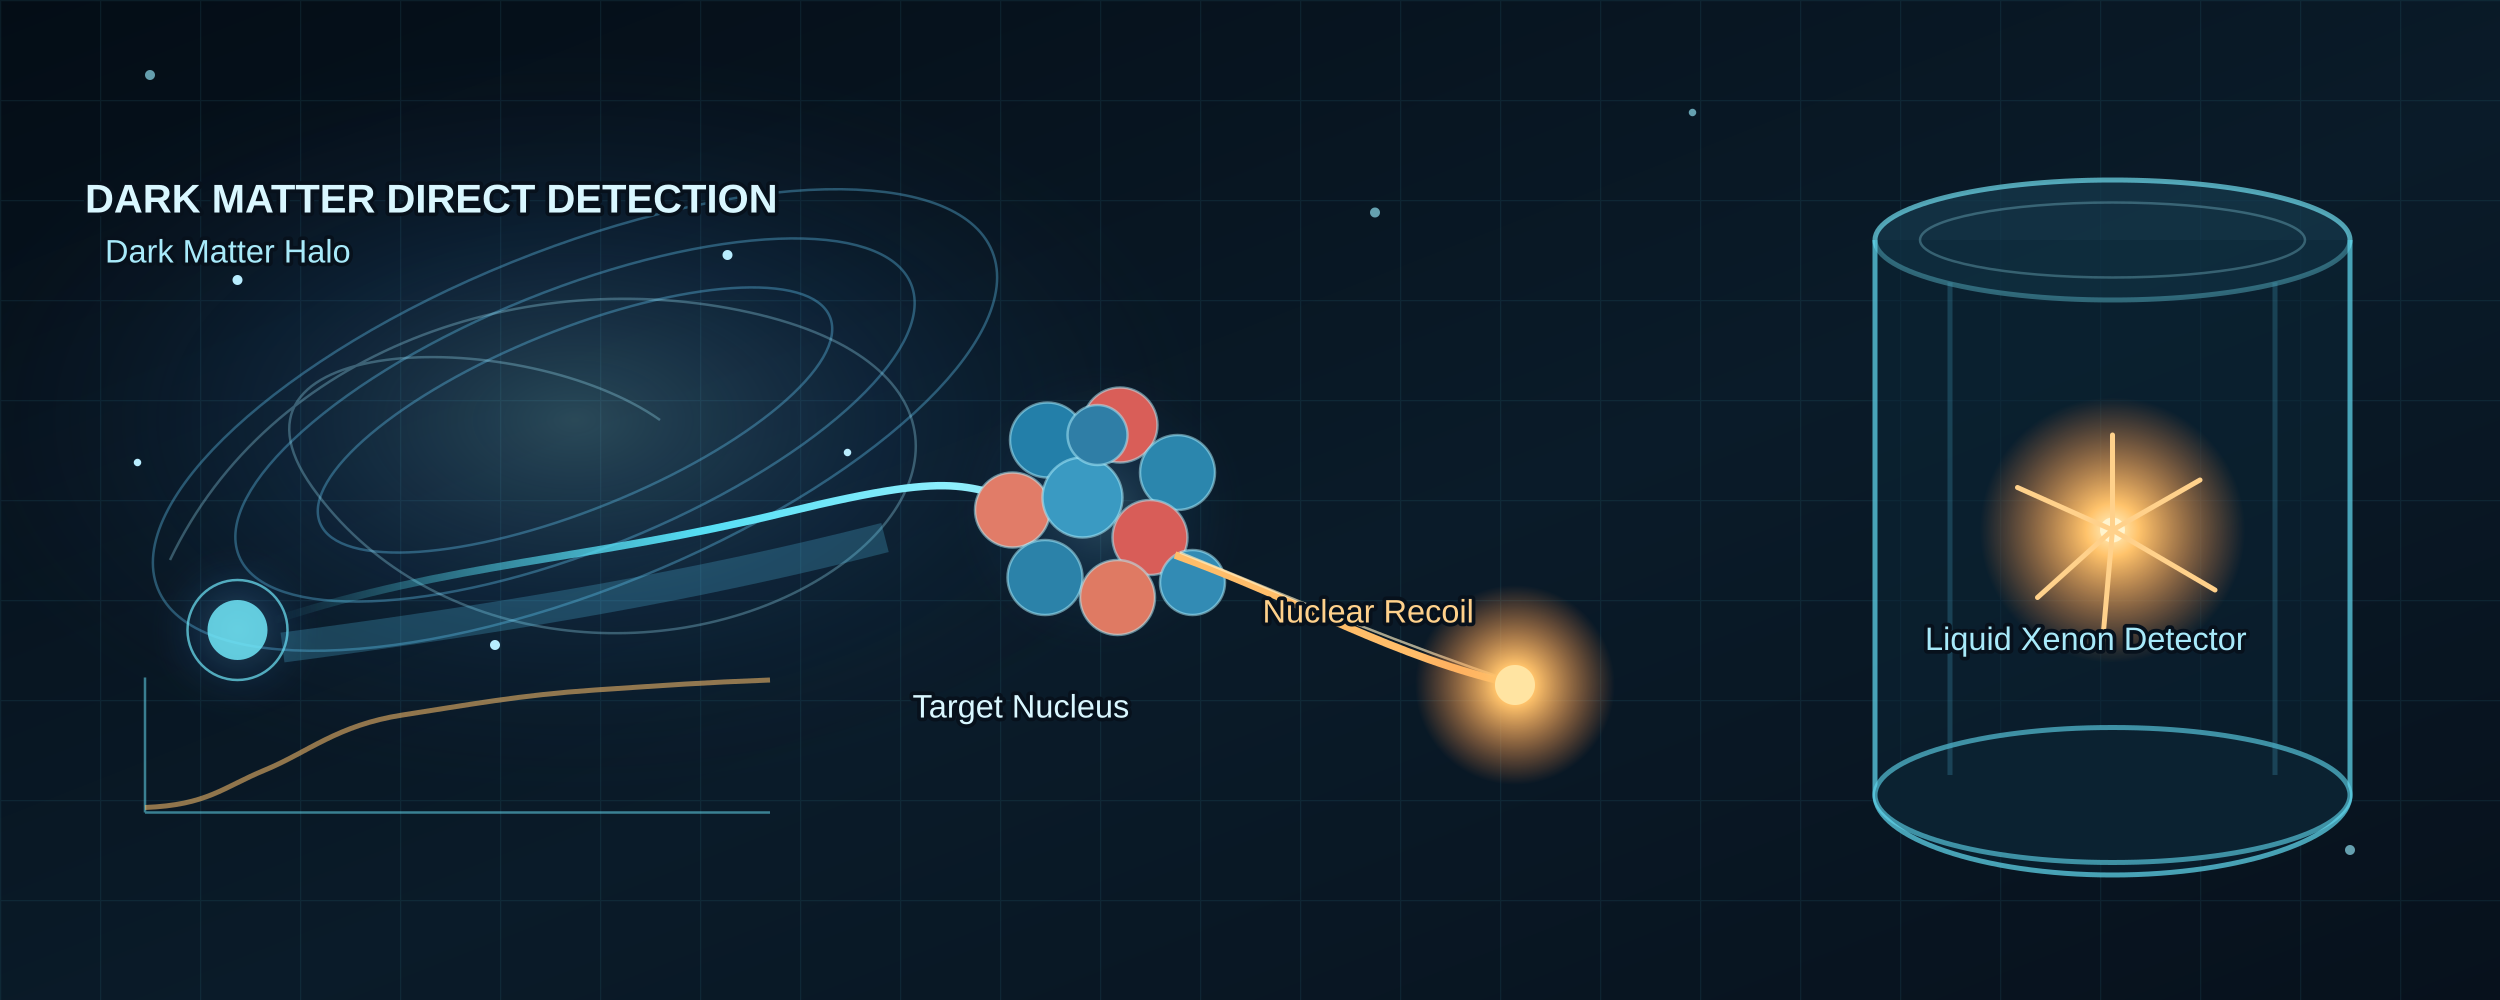
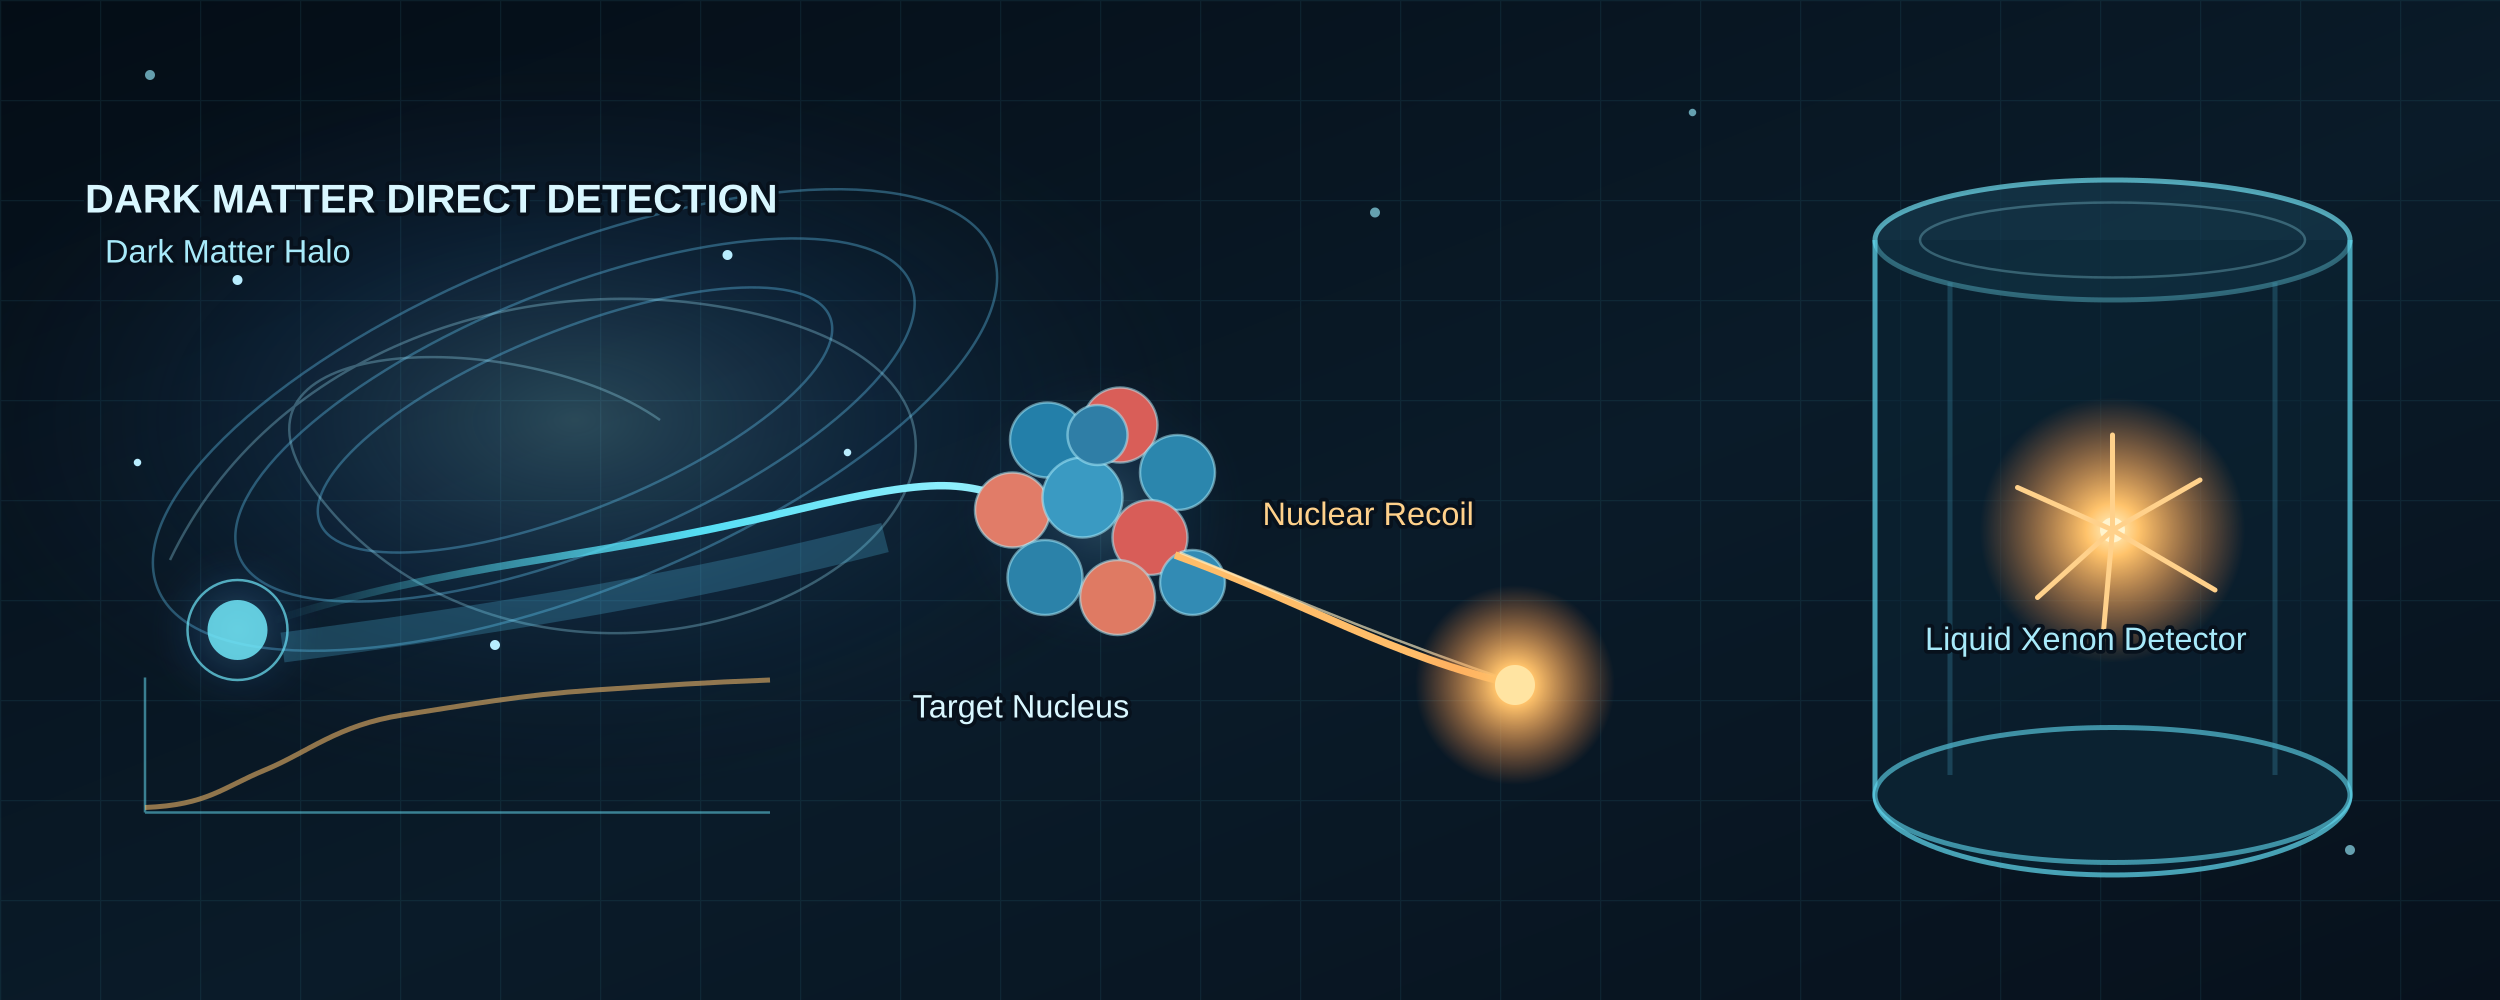
<svg xmlns="http://www.w3.org/2000/svg" viewBox="0 0 1000 400" role="img" aria-labelledby="title desc">
  <defs>
    <linearGradient id="bg" x2="1" y2="1">
      <stop stop-color="#040d16" />
      <stop offset=".55" stop-color="#0a1b29" />
      <stop offset="1" stop-color="#07111c" />
    </linearGradient>
    <radialGradient id="halo">
      <stop stop-color="#8bdcf4" stop-opacity=".26" />
      <stop offset=".48" stop-color="#3b83d0" stop-opacity=".12" />
      <stop offset="1" stop-color="#15314b" stop-opacity="0" />
    </radialGradient>
    <radialGradient id="nucleon">
      <stop stop-color="#d7fbff" />
      <stop offset=".38" stop-color="#51d4eb" />
      <stop offset="1" stop-color="#165077" />
    </radialGradient>
    <radialGradient id="amber">
      <stop stop-color="#fff1c4" />
      <stop offset=".2" stop-color="#ffc36b" />
      <stop offset="1" stop-color="#ff8b43" stop-opacity="0" />
    </radialGradient>
    <linearGradient id="track">
      <stop stop-color="#56dff5" stop-opacity="0" />
      <stop offset=".55" stop-color="#56dff5" />
      <stop offset="1" stop-color="#a4f5ff" />
    </linearGradient>
    <pattern id="grid" width="40" height="40" patternUnits="userSpaceOnUse">
      <path d="M40 0H0V40" fill="none" stroke="#58bdd7" stroke-opacity=".09" />
    </pattern>
  </defs>
  <style>@media (max-width: 600px) { text { display: none; } }</style>
  <rect width="1000" height="400" fill="url(#bg)" />
  <rect width="1000" height="400" fill="url(#grid)" />
  <ellipse cx="230" cy="168" rx="255" ry="150" fill="url(#halo)" />
  <g fill="none" stroke="#62c7f1" stroke-opacity=".36">
    <ellipse cx="230" cy="168" rx="180" ry="68" transform="rotate(-22 230 168)" />
    <ellipse cx="230" cy="168" rx="145" ry="52" transform="rotate(-22 230 168)" />
    <ellipse cx="230" cy="168" rx="110" ry="36" transform="rotate(-22 230 168)" />
    <path d="M68 224C108 140 210 105 300 125S380 205 320 236 170 258 125 195 210 130 264 168" stroke="#a2eaff" stroke-opacity=".3" />
  </g>
  <g fill="#b8edff">
    <circle cx="95" cy="112" r="2" />
    <circle cx="158" cy="83" r="1.5" />
    <circle cx="291" cy="102" r="2" />
    <circle cx="339" cy="181" r="1.5" />
    <circle cx="198" cy="258" r="2" />
    <circle cx="55" cy="185" r="1.5" />
  </g>
  <circle cx="95" cy="252" r="35" fill="url(#halo)" />
  <circle cx="95" cy="252" r="12" fill="#70e6f8" fill-opacity=".85" />
  <circle cx="95" cy="252" r="20" fill="none" stroke="#70e6f8" stroke-opacity=".7" />
  <path d="M110 248C180 225 236 224 314 205S383 197 421 202" fill="none" stroke="url(#track)" stroke-width="3" />
  <path d="M113 259C204 247 280 234 354 215" fill="none" stroke="#54c7ee" stroke-opacity=".24" stroke-width="12" />
  <g transform="translate(440 204)">
    <circle r="59" fill="url(#halo)" />
    <g stroke="#b3f2ff" stroke-opacity=".5" stroke-width="1">
      <circle cx="-21" cy="-28" r="15" fill="#237fa9" />
      <circle cx="8" cy="-34" r="15" fill="#d95e58" />
      <circle cx="31" cy="-15" r="15" fill="#2b86ad" />
      <circle cx="-35" cy="0" r="15" fill="#e17c68" />
      <circle cx="-7" cy="-5" r="16" fill="#3a9ac2" />
      <circle cx="20" cy="11" r="15" fill="#d85d58" />
      <circle cx="-22" cy="27" r="15" fill="#2b82a9" />
      <circle cx="7" cy="35" r="15" fill="#df7a63" />
      <circle cx="37" cy="29" r="13" fill="#328bb4" />
      <circle cx="-1" cy="-30" r="12" fill="#2f7ea6" />
    </g>
  </g>
  <path d="M470 222C520 240 557 263 607 274" fill="none" stroke="#ffbd69" stroke-width="3" />
  <path d="M472 221C528 244 559 257 606 273" fill="none" stroke="#fff0c4" stroke-opacity=".65" stroke-width="1" />
  <circle cx="606" cy="274" r="40" fill="url(#amber)" />
  <circle cx="606" cy="274" r="8" fill="#ffe4a2" />
  <g transform="translate(735 68)">
    <ellipse cx="110" cy="28" rx="95" ry="24" fill="#16394d" fill-opacity=".72" stroke="#70dced" stroke-opacity=".7" stroke-width="2" />
    <path d="M15 28V250C15 267 58 282 110 282S205 267 205 250V28" fill="#0b2737" fill-opacity=".48" stroke="#60d7ed" stroke-opacity=".72" stroke-width="2" />
    <ellipse cx="110" cy="250" rx="95" ry="27" fill="#0b2231" stroke="#60d7ed" stroke-opacity=".62" stroke-width="2" />
    <ellipse cx="110" cy="28" rx="77" ry="15" fill="none" stroke="#9feefa" stroke-opacity=".28" />
    <path d="M45 45V242M175 45V242" stroke="#4ba9c9" stroke-opacity=".25" stroke-width="2" />
    <circle cx="110" cy="144" r="53" fill="url(#amber)" />
    <circle cx="110" cy="144" r="5" fill="#fff4ce" />
    <g stroke="#ffd18b" stroke-width="2" stroke-linecap="round">
      <path d="M110 144l0 -38M110 144l35 -20M110 144l-30 27M110 144l-4 45M110 144l41 24M110 144l-38 -17" />
    </g>
  </g>
  <g transform="translate(58 325)" fill="none" stroke="#63d4eb" stroke-opacity=".55">
    <path d="M0 0H250M0 0V-54" />
    <path d="M0 -2C25 -3 31 -10 48 -17S77 -35 103 -39 150 -47 180 -49 223 -52 250 -53" stroke="#ffc16b" stroke-width="2" />
  </g>
  <g fill="#8ddced" fill-opacity=".7">
    <circle cx="60" cy="30" r="2" />
    <circle cx="550" cy="85" r="2" />
    <circle cx="677" cy="45" r="1.5" />
    <circle cx="940" cy="340" r="2" />
  </g>
  <g font-family="Arial, Helvetica, sans-serif" font-weight="500" paint-order="stroke" stroke="#07111c" stroke-width="3" stroke-linejoin="round">
    <text x="34" y="85" fill="#d9f7ff" font-size="16" font-weight="700" stroke="#07111c" stroke-width="3">DARK MATTER DIRECT DETECTION</text>
    <text x="42" y="105" fill="#a8eafa" font-size="13" stroke="#07111c" stroke-width="3">Dark Matter Halo</text>
    <text x="365" y="287" fill="#d9f7ff" font-size="13" stroke="#07111c" stroke-width="3">Target Nucleus</text>
-     <text x="505" y="249" fill="#ffd18b" font-size="13" stroke="#07111c" stroke-width="3">Nuclear Recoil</text>
+     <text x="505" y="210" fill="#ffd18b" font-size="13" stroke="#07111c" stroke-width="3">Nuclear Recoil</text>
    <text x="770" y="260" fill="#a8eafa" font-size="13" stroke="#07111c" stroke-width="3">Liquid Xenon Detector</text>
  </g>
</svg>
